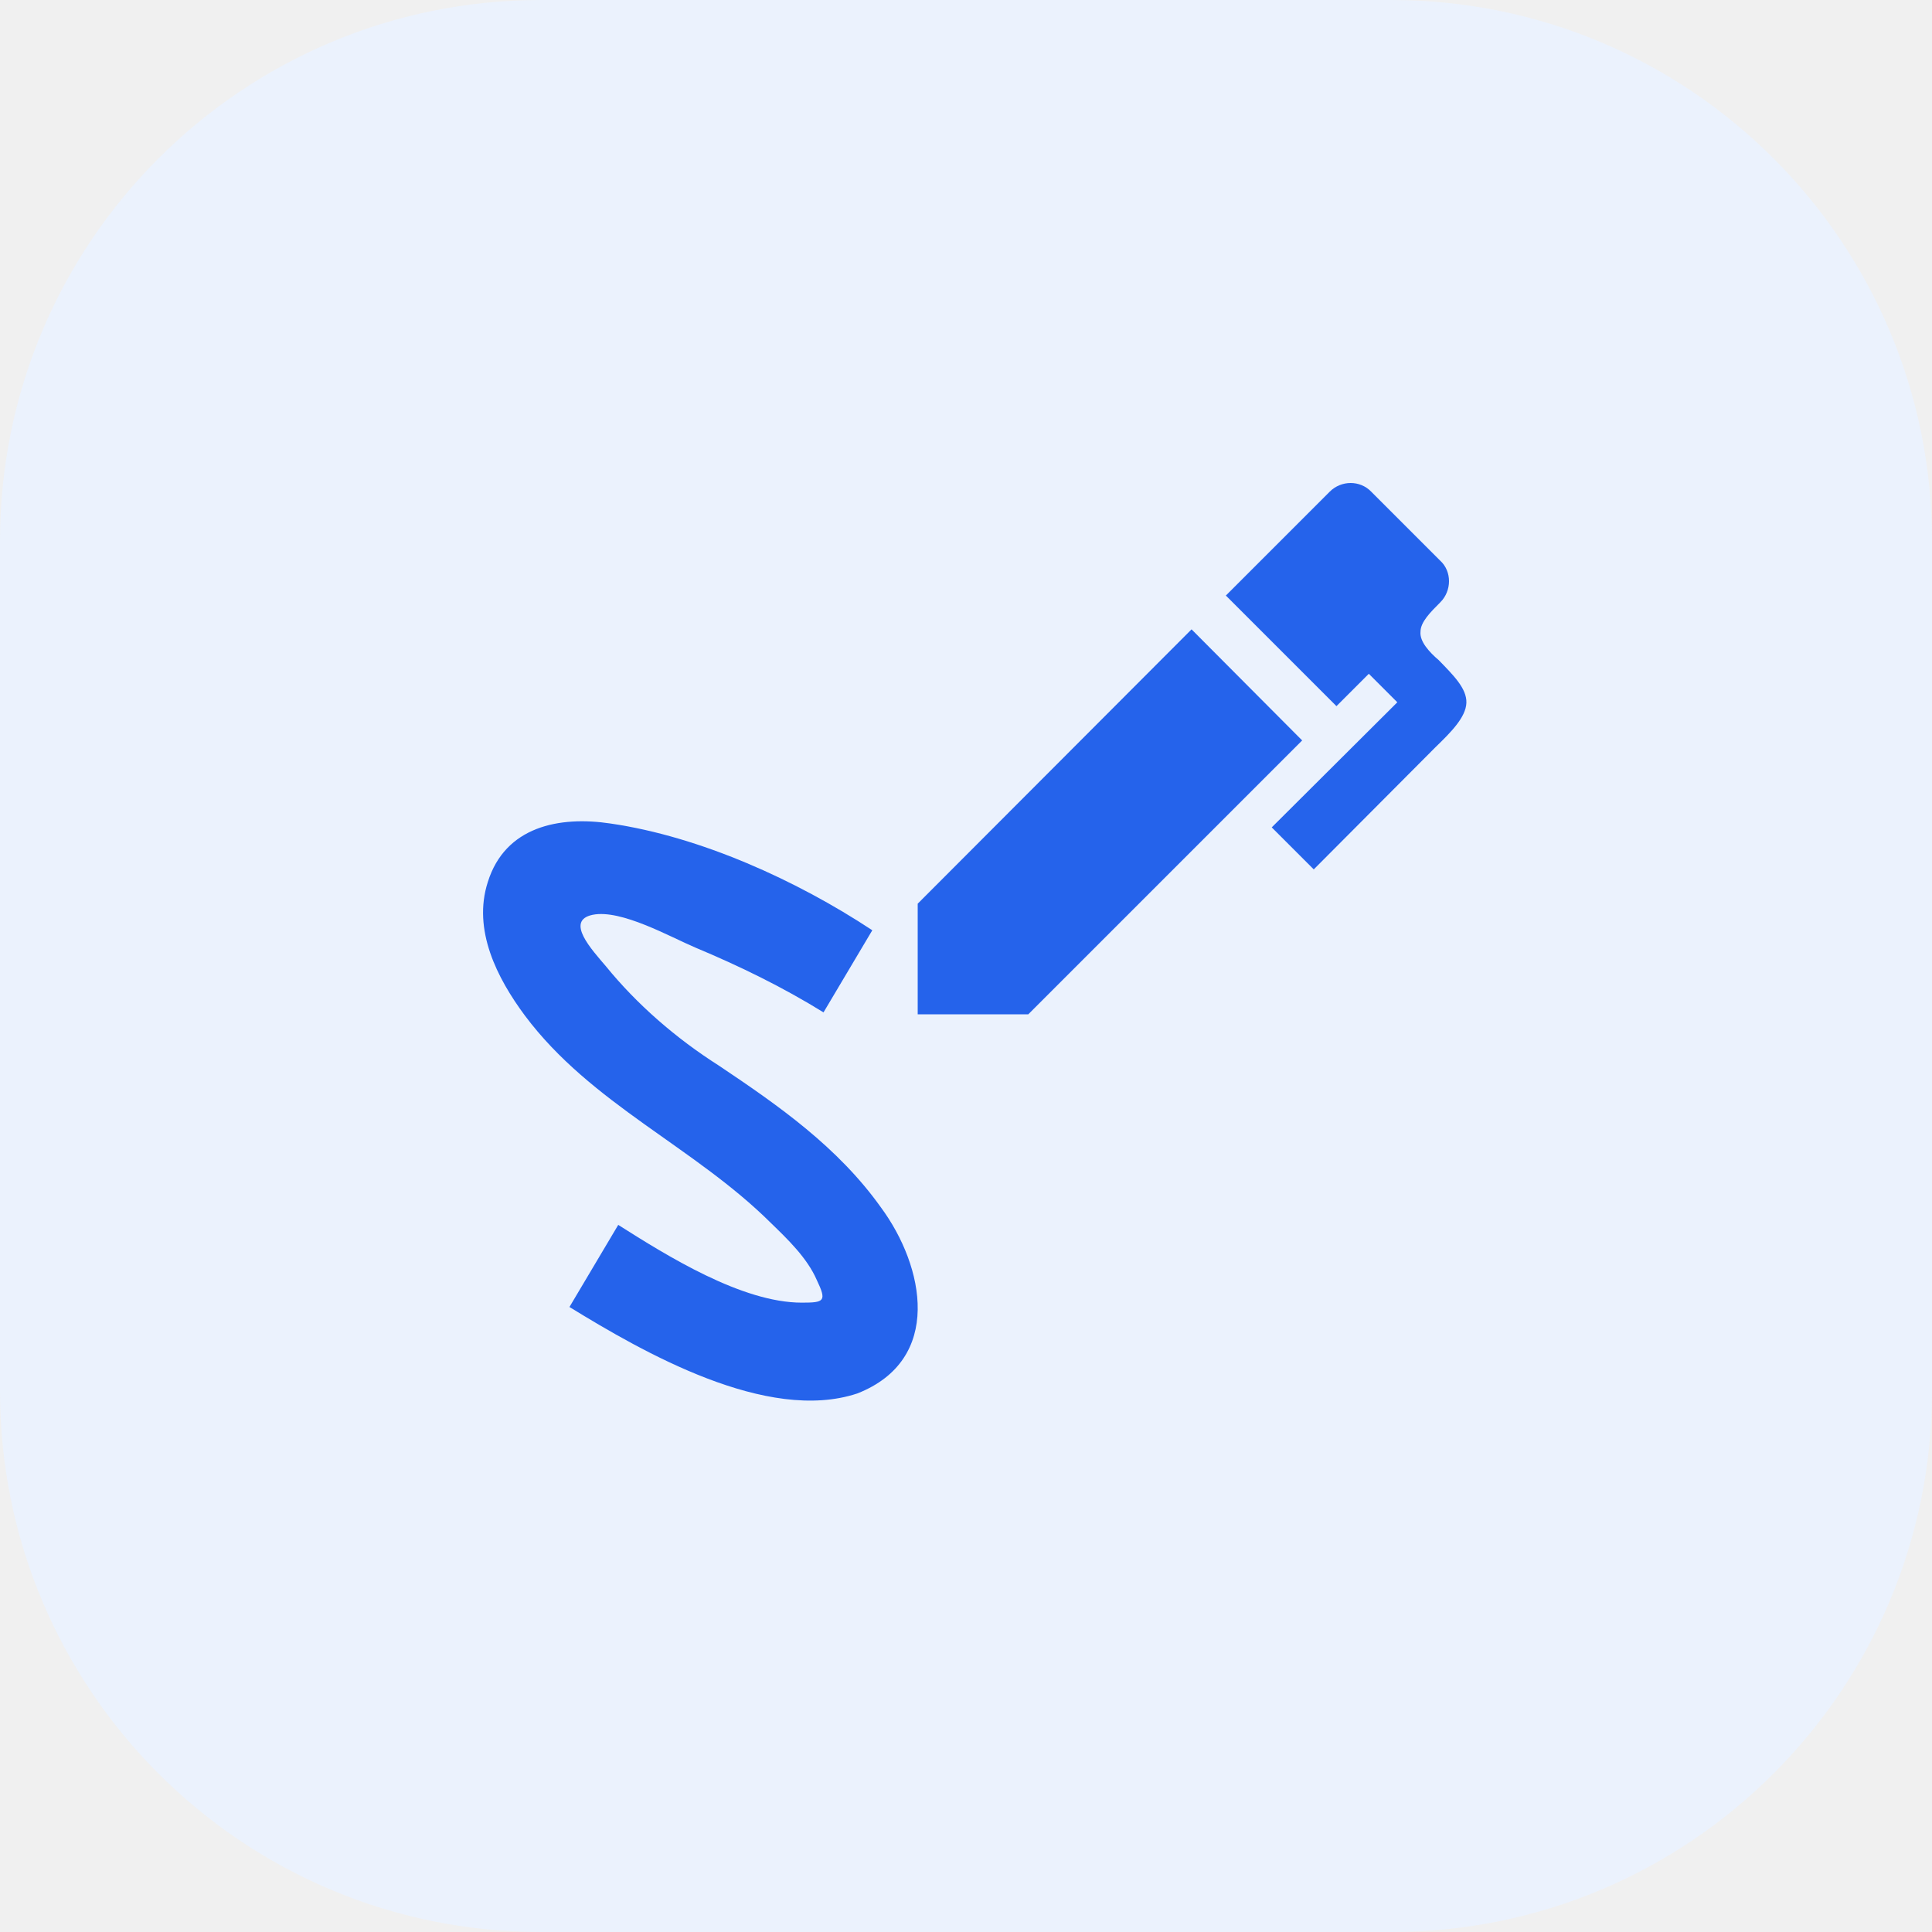
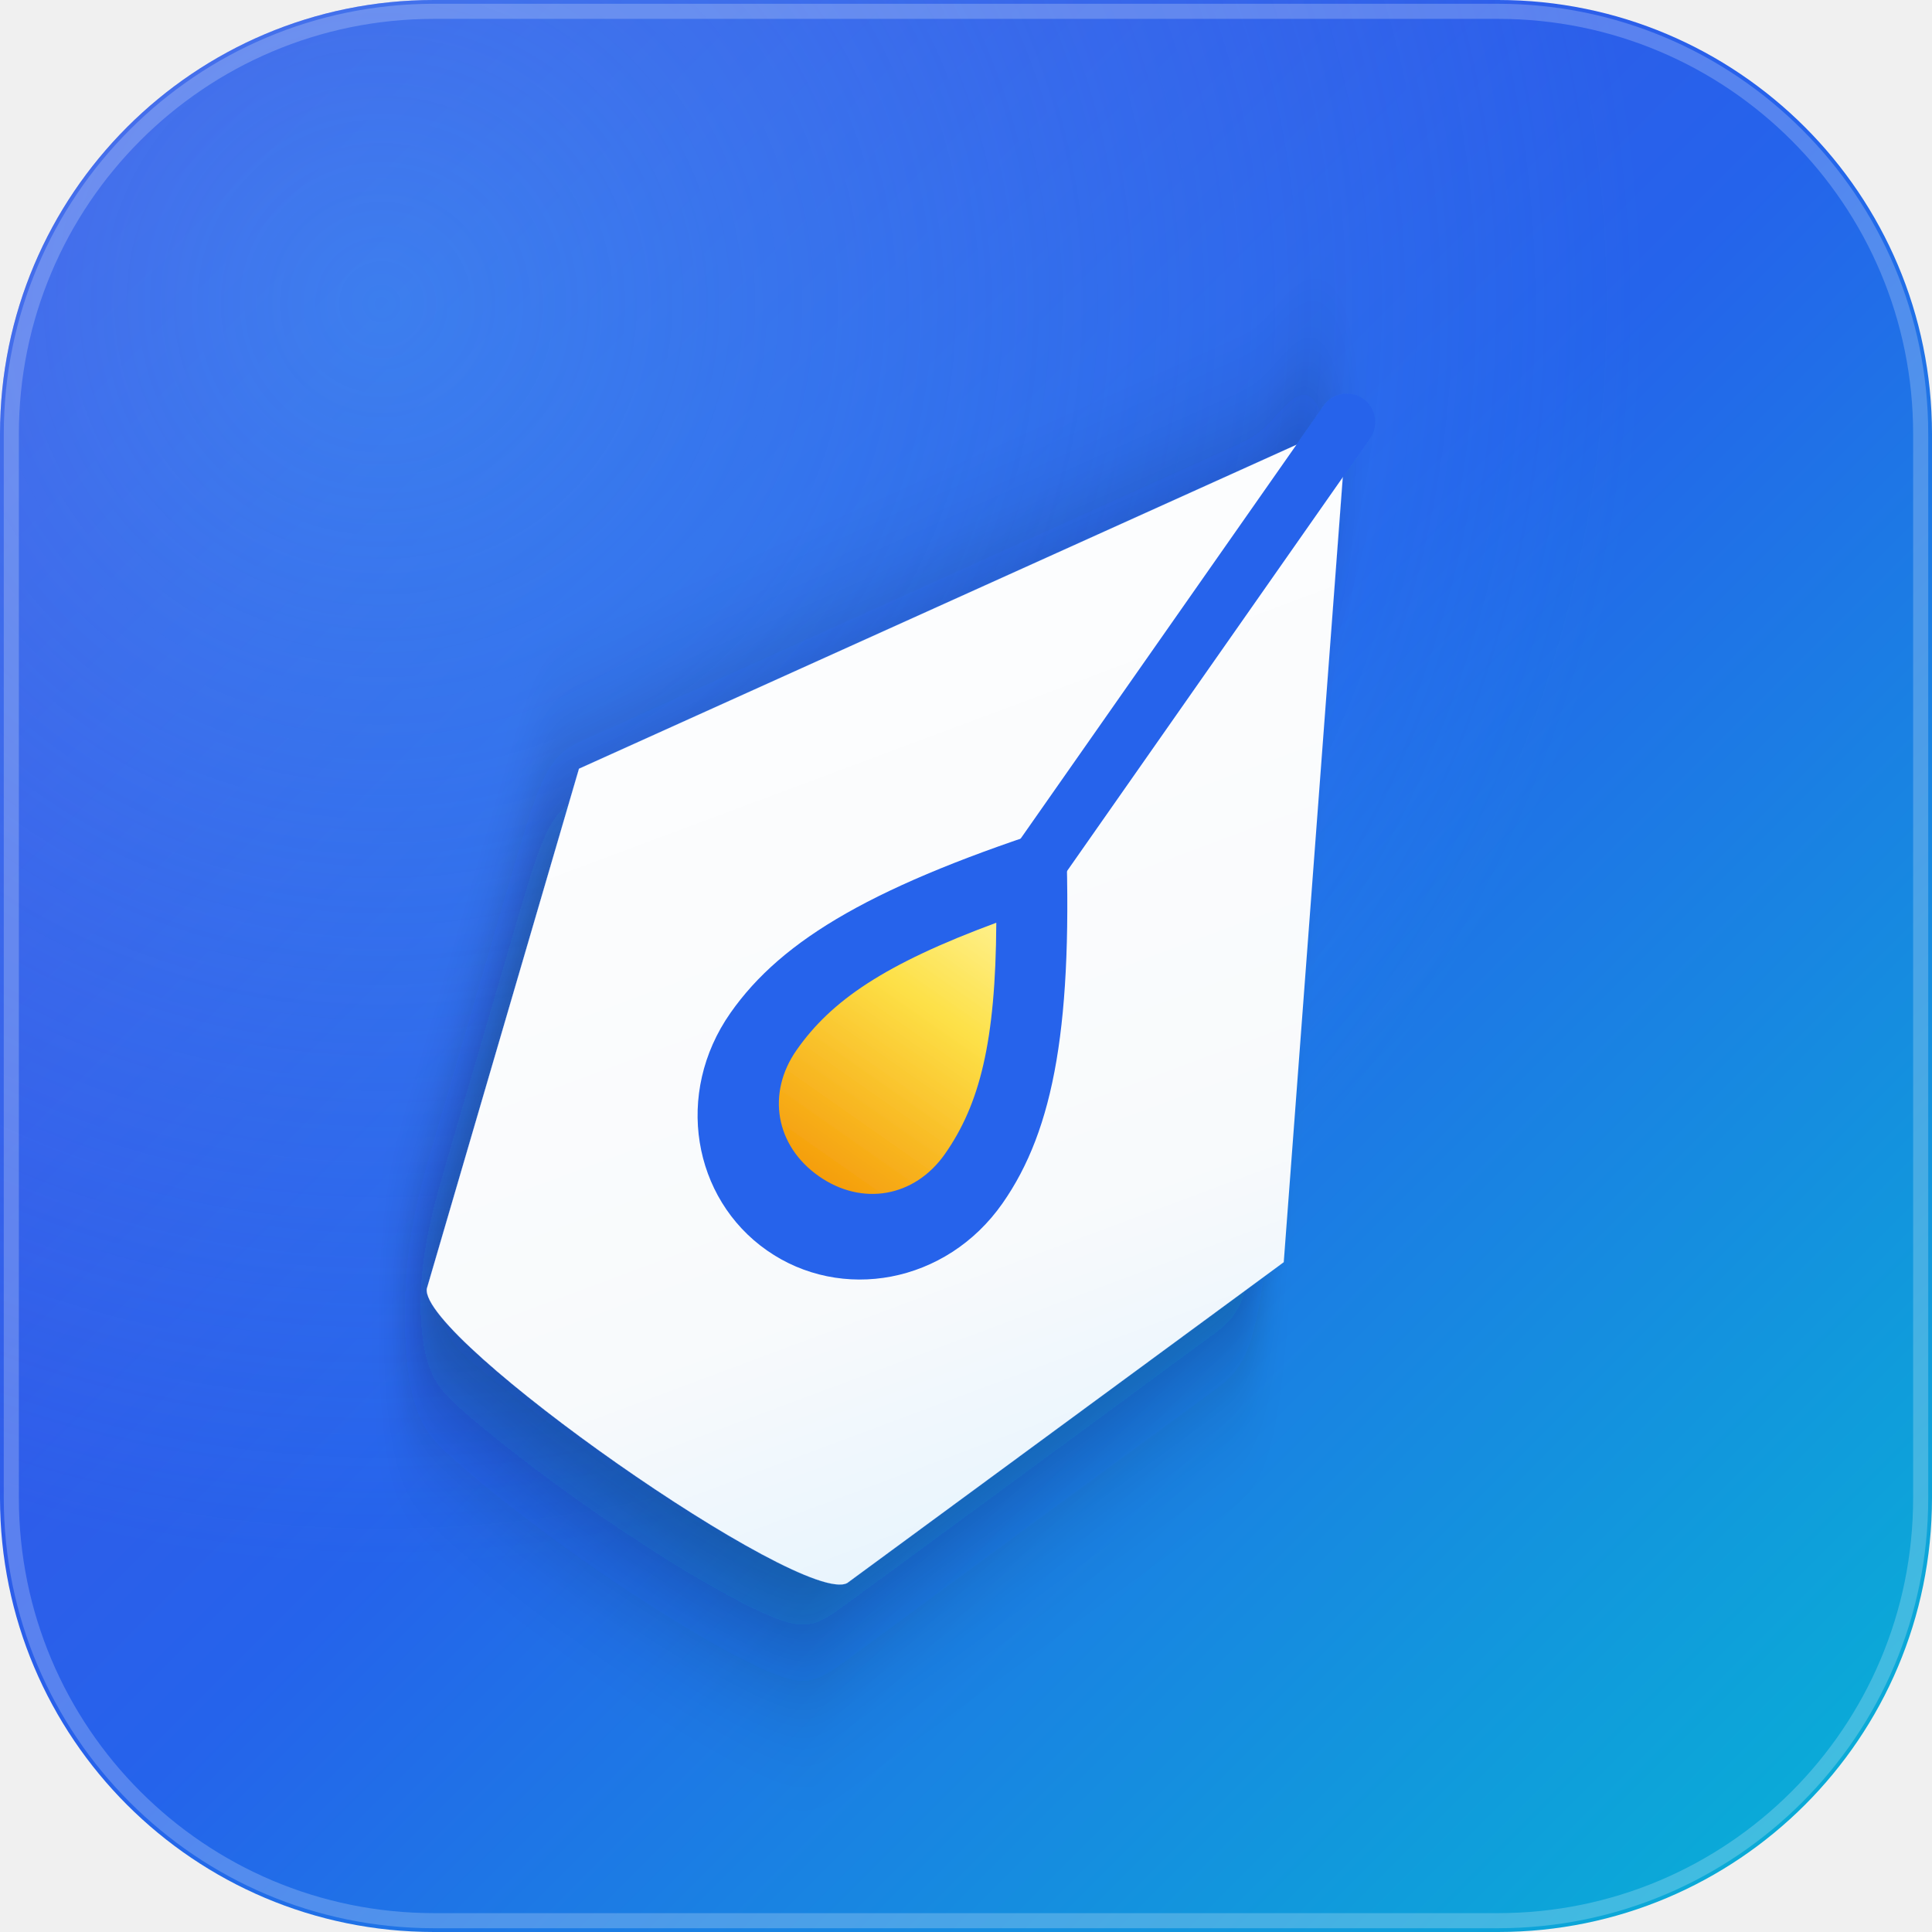
- <svg xmlns="http://www.w3.org/2000/svg" viewBox="0 0 100 100" width="100" height="100">
-   <rect width="100" height="100" rx="28" fill="#EBF2FD" />
-   <g transform="translate(50, 50) scale(2.5) translate(-12, -12)">
-     <path fill="#2563EB" d="M9.75 20.85C11.53 20.15 11.14 18.22 10.24 17C9.35 15.75 8.12 14.89 6.88 14.06C6 13.5 5.19 12.8 4.54 12C4.26 11.67 3.69 11.06 4.27 10.94C4.86 10.82 5.88 11.4 6.4 11.62C7.31 12 8.21 12.44 9.05 12.96L10.06 11.26C8.5 10.23 6.5 9.32 4.64 9.05C3.58 8.89 2.46 9.11 2.1 10.26C1.78 11.25 2.29 12.25 2.87 13.03C4.24 14.86 6.37 15.74 7.96 17.32C8.3 17.65 8.71 18.04 8.91 18.5C9.12 18.94 9.07 18.97 8.6 18.97C7.36 18.97 5.81 18 4.8 17.36L3.79 19.06C5.32 20 7.88 21.47 9.75 20.85M18.96 7.33L13.29 13H11V10.71L16.67 5.03L18.96 7.33M22.36 6.55C22.35 6.85 22.04 7.16 21.72 7.47L19.2 10L18.33 9.13L20.93 6.54L20.34 5.95L19.67 6.62L17.38 4.33L19.53 2.18C19.77 1.94 20.16 1.94 20.39 2.18L21.82 3.61C22.06 3.83 22.06 4.23 21.82 4.47C21.61 4.68 21.41 4.88 21.41 5.08C21.39 5.28 21.59 5.5 21.79 5.67C22.08 5.97 22.37 6.25 22.36 6.55Z" />
+ <svg xmlns="http://www.w3.org/2000/svg" viewBox="0 0 512 512" width="512" height="512">
+   <defs>
+     <linearGradient id="bgGrad" x1="0%" y1="0%" x2="100%" y2="100%">
+       <stop offset="0%" stop-color="#4F46E5" />
+       <stop offset="50%" stop-color="#2563EB" />
+       <stop offset="100%" stop-color="#06B6D4" />
+     </linearGradient>
+     <radialGradient id="topGlow" cx="20%" cy="16%" r="65%">
+       <stop offset="0%" stop-color="#38BDF8" stop-opacity="0.42" />
+       <stop offset="100%" stop-color="#38BDF8" stop-opacity="0" />
+     </radialGradient>
+     <linearGradient id="nibGrad" x1="0%" y1="0%" x2="100%" y2="100%">
+       <stop offset="0%" stop-color="#FFFFFF" />
+       <stop offset="70%" stop-color="#F8FAFC" />
+       <stop offset="100%" stop-color="#E0F2FE" />
+     </linearGradient>
+     <linearGradient id="goldGrad" x1="0%" y1="0%" x2="0%" y2="100%">
+       <stop offset="0%" stop-color="#FEF08A" />
+       <stop offset="35%" stop-color="#FDE047" />
+       <stop offset="100%" stop-color="#F59E0B" />
+     </linearGradient>
+     <filter id="nibShadow" x="-30%" y="-30%" width="160%" height="160%">
+       <feDropShadow dx="0" dy="14" stdDeviation="16" flood-color="#0F172A" flood-opacity="0.36" />
+     </filter>
+   </defs>
+   <rect width="512" height="512" rx="115" fill="url(#bgGrad)" />
+   <rect width="512" height="512" rx="115" fill="url(#topGlow)" />
+   <rect x="3" y="3" width="506" height="506" rx="112" fill="none" stroke="#FFFFFF" stroke-opacity="0.22" stroke-width="4" />
+   <g filter="url(#nibShadow)" transform="translate(256, 256) rotate(35)">
+     <path d="M 0 -176 L 114 16 L 68 152 C 62 164, -62 164, -68 152 L -114 16 Z" fill="url(#nibGrad)" />
+     <line x1="0" y1="-176" x2="0" y2="-28" stroke="#2563EB" stroke-width="15" stroke-linecap="round" />
+     <path d="M 0 -46 C 32 -4, 44 22, 44 46 C 44 72, 24 92, 0 92 C -24 92, -44 72, -44 46 C -44 22, -32 -4, 0 -46 Z" fill="#2563EB" />
+     <path d="M 0 -14 C 18 12, 24 28, 24 44 C 24 58, 14 68, 0 68 C -14 68, -24 58, -24 44 C -24 28, -18 12, 0 -14 Z" fill="url(#goldGrad)" />
  </g>
</svg>
